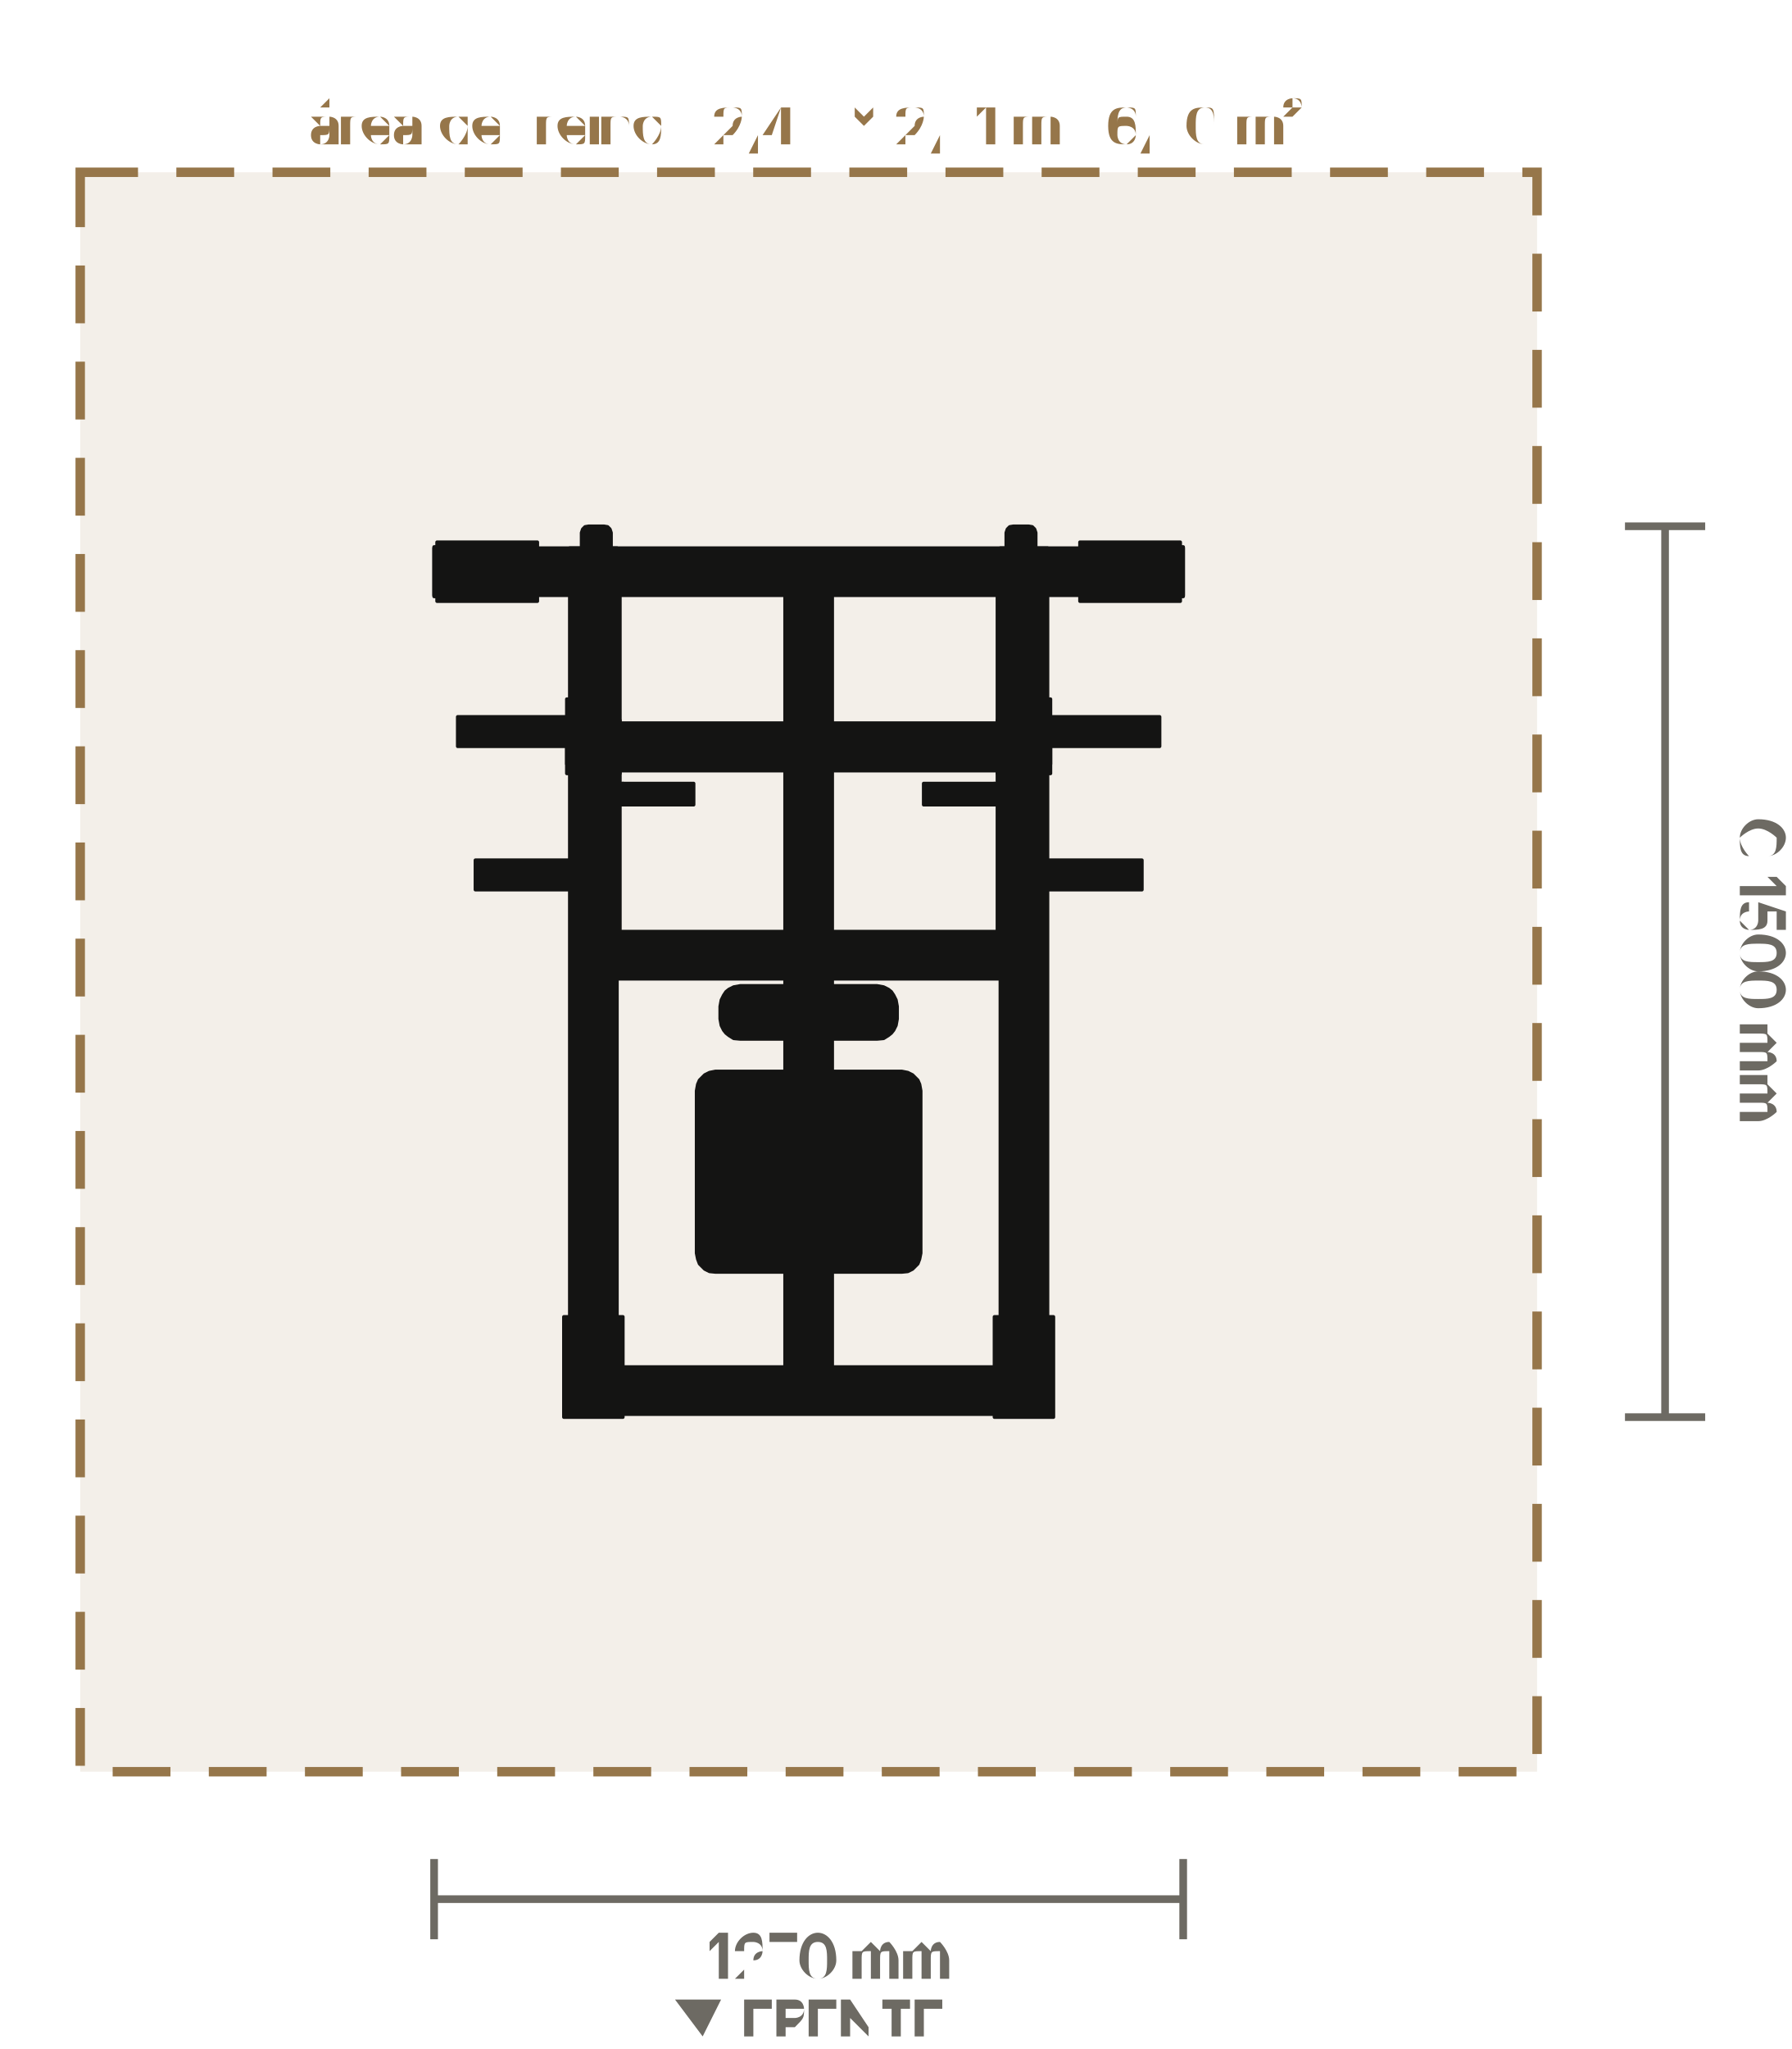
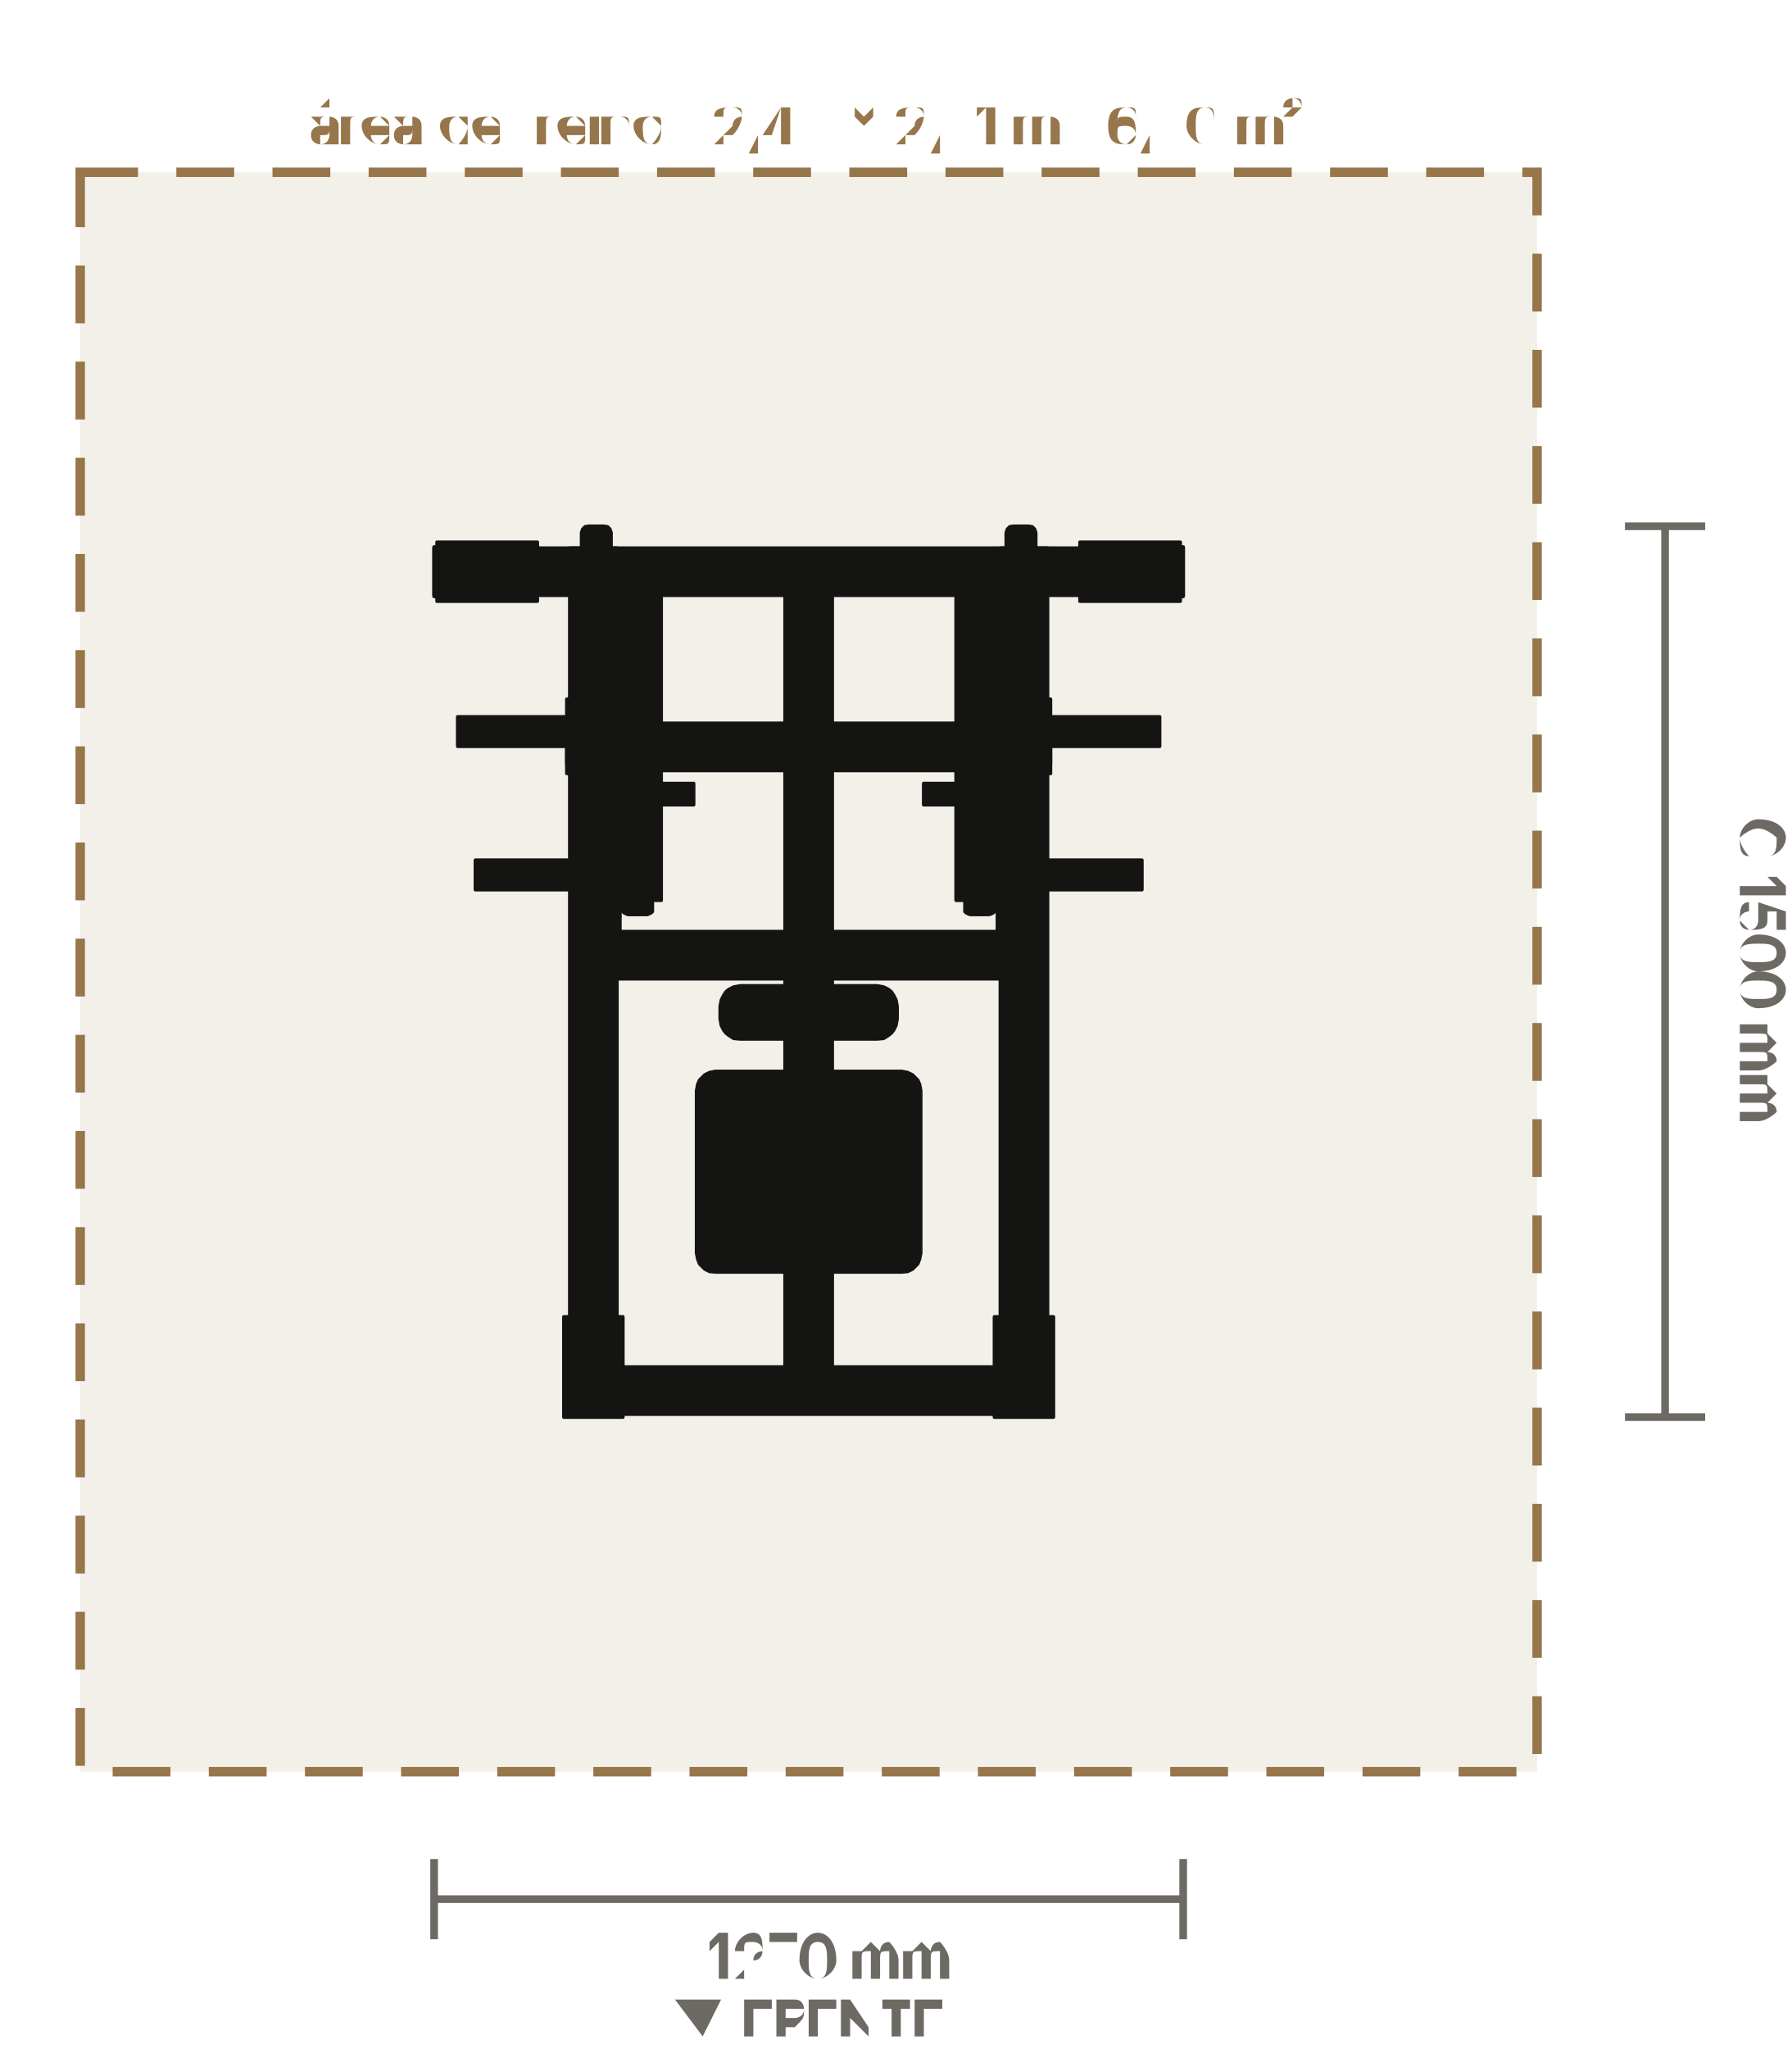
<svg xmlns="http://www.w3.org/2000/svg" viewBox="-1.371 -1.647 3.037 3.473" role="img" aria-label="Planta do Remada Sentada (LD-A011): 1270 × 1511 mm, com 60 cm de área de treino em volta" data-equipment="LD-A011" data-unit="m">
  <rect class="eq-zone" x="-1.235" y="-1.355" width="2.47" height="2.711" style="fill:#96764a;fill-opacity:.12;stroke:#96764a;stroke-width:0.016;stroke-dasharray:0.098 0.065" />
  <text class="eq-zone-label" x="0" y="-1.404" style="font-family:Barlow,Inter,Arial,sans-serif;font-size:0.093px;fill:#96764a;text-anchor:middle">área de treino · 2,47 × 2,71 m · 6,70 m²</text>
  <g class="eq-parts">
    <polygon class="eq-part" points="-0.405,-0.718 -0.325,-0.718 -0.325,0.75 -0.405,0.75" style="fill:#141413;stroke:#141413;stroke-width:0.006;stroke-linejoin:round" />
    <polygon class="eq-part" points="-0.63,-0.728 -0.46,-0.728 -0.46,-0.628 -0.63,-0.628" style="fill:#141413;stroke:#141413;stroke-width:0.006;stroke-linejoin:round" />
    <polygon class="eq-part" points="-0.611,-0.678 -0.611,-0.681 -0.61,-0.683 -0.608,-0.686 -0.606,-0.687 -0.603,-0.688 -0.6,-0.689 -0.597,-0.688 -0.595,-0.687 -0.592,-0.686 -0.591,-0.683 -0.589,-0.681 -0.589,-0.678 -0.589,-0.675 -0.591,-0.672 -0.592,-0.67 -0.595,-0.668 -0.597,-0.667 -0.6,-0.667 -0.603,-0.667 -0.606,-0.668 -0.608,-0.67 -0.61,-0.672 -0.611,-0.675" style="fill:#141413;stroke:#141413;stroke-width:0.006;stroke-linejoin:round" />
    <polygon class="eq-part" points="-0.501,-0.678 -0.501,-0.681 -0.499,-0.683 -0.498,-0.686 -0.495,-0.687 -0.493,-0.688 -0.49,-0.689 -0.487,-0.688 -0.484,-0.687 -0.482,-0.686 -0.48,-0.683 -0.479,-0.681 -0.479,-0.678 -0.479,-0.675 -0.48,-0.672 -0.482,-0.67 -0.484,-0.668 -0.487,-0.667 -0.49,-0.667 -0.493,-0.667 -0.495,-0.668 -0.498,-0.67 -0.499,-0.672 -0.501,-0.675" style="fill:#141413;stroke:#141413;stroke-width:0.006;stroke-linejoin:round" />
    <polygon class="eq-part" points="-0.415,0.585 -0.315,0.585 -0.315,0.755 -0.415,0.755" style="fill:#141413;stroke:#141413;stroke-width:0.006;stroke-linejoin:round" />
    <polygon class="eq-part" points="-0.376,0.615 -0.376,0.613 -0.374,0.61 -0.373,0.608 -0.37,0.606 -0.368,0.605 -0.365,0.604 -0.362,0.605 -0.359,0.606 -0.357,0.608 -0.355,0.61 -0.354,0.613 -0.354,0.615 -0.354,0.618 -0.355,0.621 -0.357,0.623 -0.359,0.625 -0.362,0.626 -0.365,0.626 -0.368,0.626 -0.37,0.625 -0.373,0.623 -0.374,0.621 -0.376,0.618" style="fill:#141413;stroke:#141413;stroke-width:0.006;stroke-linejoin:round" />
    <polygon class="eq-part" points="-0.376,0.725 -0.376,0.723 -0.374,0.72 -0.373,0.718 -0.37,0.716 -0.368,0.715 -0.365,0.714 -0.362,0.715 -0.359,0.716 -0.357,0.718 -0.355,0.72 -0.354,0.723 -0.354,0.725 -0.354,0.728 -0.355,0.731 -0.357,0.733 -0.359,0.735 -0.362,0.736 -0.365,0.736 -0.368,0.736 -0.37,0.735 -0.373,0.733 -0.374,0.731 -0.376,0.728" style="fill:#141413;stroke:#141413;stroke-width:0.006;stroke-linejoin:round" />
    <polygon class="eq-part" points="-0.635,-0.72 -0.623,-0.72 -0.623,-0.636 -0.635,-0.636" style="fill:#141413;stroke:#141413;stroke-width:0.006;stroke-linejoin:round" />
    <polygon class="eq-part" points="-0.407,0.738 -0.323,0.738 -0.323,0.75 -0.407,0.75" style="fill:#141413;stroke:#141413;stroke-width:0.006;stroke-linejoin:round" />
    <polygon class="eq-part" points="0.325,-0.718 0.405,-0.718 0.405,0.75 0.325,0.75" style="fill:#141413;stroke:#141413;stroke-width:0.006;stroke-linejoin:round" />
    <polygon class="eq-part" points="0.46,-0.728 0.63,-0.728 0.63,-0.628 0.46,-0.628" style="fill:#141413;stroke:#141413;stroke-width:0.006;stroke-linejoin:round" />
    <polygon class="eq-part" points="0.479,-0.678 0.479,-0.681 0.48,-0.683 0.482,-0.686 0.484,-0.687 0.487,-0.688 0.49,-0.689 0.493,-0.688 0.495,-0.687 0.498,-0.686 0.499,-0.683 0.501,-0.681 0.501,-0.678 0.501,-0.675 0.499,-0.672 0.498,-0.67 0.495,-0.668 0.493,-0.667 0.49,-0.667 0.487,-0.667 0.484,-0.668 0.482,-0.67 0.48,-0.672 0.479,-0.675" style="fill:#141413;stroke:#141413;stroke-width:0.006;stroke-linejoin:round" />
    <polygon class="eq-part" points="0.589,-0.678 0.589,-0.681 0.591,-0.683 0.592,-0.686 0.595,-0.687 0.597,-0.688 0.6,-0.689 0.603,-0.688 0.606,-0.687 0.608,-0.686 0.61,-0.683 0.611,-0.681 0.611,-0.678 0.611,-0.675 0.61,-0.672 0.608,-0.67 0.606,-0.668 0.603,-0.667 0.6,-0.667 0.597,-0.667 0.595,-0.668 0.592,-0.67 0.591,-0.672 0.589,-0.675" style="fill:#141413;stroke:#141413;stroke-width:0.006;stroke-linejoin:round" />
    <polygon class="eq-part" points="0.315,0.585 0.415,0.585 0.415,0.755 0.315,0.755" style="fill:#141413;stroke:#141413;stroke-width:0.006;stroke-linejoin:round" />
    <polygon class="eq-part" points="0.354,0.615 0.354,0.613 0.355,0.61 0.357,0.608 0.359,0.606 0.362,0.605 0.365,0.604 0.368,0.605 0.37,0.606 0.373,0.608 0.374,0.61 0.376,0.613 0.376,0.615 0.376,0.618 0.374,0.621 0.373,0.623 0.37,0.625 0.368,0.626 0.365,0.626 0.362,0.626 0.359,0.625 0.357,0.623 0.355,0.621 0.354,0.618" style="fill:#141413;stroke:#141413;stroke-width:0.006;stroke-linejoin:round" />
    <polygon class="eq-part" points="0.354,0.725 0.354,0.723 0.355,0.72 0.357,0.718 0.359,0.716 0.362,0.715 0.365,0.714 0.368,0.715 0.37,0.716 0.373,0.718 0.374,0.72 0.376,0.723 0.376,0.725 0.376,0.728 0.374,0.731 0.373,0.733 0.37,0.735 0.368,0.736 0.365,0.736 0.362,0.736 0.359,0.735 0.357,0.733 0.355,0.731 0.354,0.728" style="fill:#141413;stroke:#141413;stroke-width:0.006;stroke-linejoin:round" />
    <polygon class="eq-part" points="0.623,-0.72 0.635,-0.72 0.635,-0.636 0.623,-0.636" style="fill:#141413;stroke:#141413;stroke-width:0.006;stroke-linejoin:round" />
    <polygon class="eq-part" points="0.323,0.738 0.407,0.738 0.407,0.75 0.323,0.75" style="fill:#141413;stroke:#141413;stroke-width:0.006;stroke-linejoin:round" />
    <polygon class="eq-part" points="-0.635,-0.718 0.635,-0.718 0.635,-0.638 -0.635,-0.638" style="fill:#141413;stroke:#141413;stroke-width:0.006;stroke-linejoin:round" />
    <polygon class="eq-part" points="-0.365,0.67 0.365,0.67 0.365,0.75 -0.365,0.75" style="fill:#141413;stroke:#141413;stroke-width:0.006;stroke-linejoin:round" />
    <polygon class="eq-part" points="-0.04,-0.678 0.04,-0.678 0.04,0.71 -0.04,0.71" style="fill:#141413;stroke:#141413;stroke-width:0.006;stroke-linejoin:round" />
    <polygon class="eq-part" points="-0.035,0.316 -0.035,0.313 -0.033,0.31 -0.032,0.308 -0.029,0.306 -0.026,0.305 -0.023,0.304 0.023,0.304 0.026,0.305 0.029,0.306 0.032,0.308 0.033,0.31 0.035,0.313 0.035,0.316 0.035,0.362 0.035,0.365 0.033,0.368 0.032,0.371 0.029,0.373 0.026,0.374 0.023,0.374 -0.023,0.374 -0.026,0.374 -0.029,0.373 -0.032,0.371 -0.033,0.368 -0.035,0.365 -0.035,0.362" style="fill:#141413;stroke:#141413;stroke-width:0.006;stroke-linejoin:round" />
    <polygon class="eq-part" points="-0.047,0.362 -0.047,0.317 -0.035,0.317 -0.035,0.362" style="fill:#141413;stroke:#141413;stroke-width:0.006;stroke-linejoin:round" />
    <polygon class="eq-part" points="-0.117,0.339 -0.117,0.338 -0.117,0.336 -0.117,0.334 -0.116,0.333 -0.116,0.333 -0.115,0.332 -0.035,0.332 -0.034,0.333 -0.034,0.333 -0.033,0.334 -0.033,0.336 -0.033,0.338 -0.033,0.339 -0.033,0.341 -0.033,0.343 -0.033,0.344 -0.034,0.345 -0.034,0.346 -0.035,0.346 -0.115,0.346 -0.116,0.346 -0.116,0.345 -0.117,0.344 -0.117,0.343 -0.117,0.341" style="fill:#141413;stroke:#141413;stroke-width:0.006;stroke-linejoin:round" />
    <polygon class="eq-part" points="-0.19,0.477 -0.19,0.202 -0.188,0.191 -0.185,0.184 -0.18,0.179 -0.176,0.175 -0.168,0.171 -0.158,0.169 0.158,0.169 0.168,0.171 0.176,0.175 0.18,0.179 0.185,0.184 0.188,0.191 0.19,0.202 0.19,0.477 0.188,0.487 0.185,0.495 0.18,0.5 0.176,0.504 0.168,0.508 0.158,0.509 -0.158,0.509 -0.168,0.508 -0.176,0.504 -0.18,0.5 -0.185,0.495 -0.188,0.487" style="fill:#141413;stroke:#141413;stroke-width:0.006;stroke-linejoin:round" />
    <polygon class="eq-part" points="-0.035,-0.014 -0.035,-0.017 -0.033,-0.02 -0.032,-0.022 -0.029,-0.024 -0.026,-0.025 -0.023,-0.026 0.023,-0.026 0.026,-0.025 0.029,-0.024 0.032,-0.022 0.033,-0.02 0.035,-0.017 0.035,-0.014 0.035,0.032 0.035,0.035 0.033,0.038 0.032,0.041 0.029,0.043 0.026,0.044 0.023,0.044 -0.023,0.044 -0.026,0.044 -0.029,0.043 -0.032,0.041 -0.033,0.038 -0.035,0.035 -0.035,0.032" style="fill:#141413;stroke:#141413;stroke-width:0.006;stroke-linejoin:round" />
    <polygon class="eq-part" points="-0.15,0.059 -0.148,0.048 -0.144,0.04 -0.14,0.034 -0.135,0.03 -0.127,0.026 -0.116,0.024 0.116,0.024 0.127,0.026 0.135,0.03 0.14,0.034 0.144,0.04 0.148,0.048 0.15,0.059 0.15,0.08 0.148,0.091 0.144,0.099 0.14,0.104 0.135,0.108 0.127,0.113 0.116,0.114 -0.116,0.114 -0.127,0.113 -0.135,0.108 -0.14,0.104 -0.144,0.099 -0.148,0.091 -0.15,0.08" style="fill:#141413;stroke:#141413;stroke-width:0.006;stroke-linejoin:round" />
    <polygon class="eq-part" points="-0.41,-0.426 -0.32,-0.426 -0.32,-0.336 -0.41,-0.336" style="fill:#141413;stroke:#141413;stroke-width:0.006;stroke-linejoin:round" />
    <polygon class="eq-part" points="-0.395,-0.446 -0.393,-0.452 -0.389,-0.457 -0.383,-0.458 -0.347,-0.458 -0.341,-0.457 -0.337,-0.452 -0.335,-0.446 -0.335,-0.284 -0.337,-0.279 -0.341,-0.275 -0.347,-0.273 -0.383,-0.273 -0.389,-0.275 -0.393,-0.279 -0.395,-0.284" style="fill:#141413;stroke:#141413;stroke-width:0.006;stroke-linejoin:round" />
    <polygon class="eq-part" points="-0.333,-0.301 -0.332,-0.305 -0.331,-0.31 -0.328,-0.314 -0.324,-0.316 -0.32,-0.318 -0.315,-0.319 -0.31,-0.318 -0.306,-0.316 -0.302,-0.314 -0.299,-0.31 -0.298,-0.305 -0.297,-0.301 -0.298,-0.296 -0.299,-0.292 -0.302,-0.288 -0.306,-0.285 -0.31,-0.283 -0.315,-0.283 -0.32,-0.283 -0.324,-0.285 -0.328,-0.288 -0.331,-0.292 -0.332,-0.296" style="fill:#141413;stroke:#141413;stroke-width:0.006;stroke-linejoin:round" />
    <polygon class="eq-part" points="-0.385,-0.311 -0.385,-0.314 -0.384,-0.316 -0.382,-0.318 -0.38,-0.319 -0.378,-0.32 -0.375,-0.321 -0.355,-0.321 -0.352,-0.32 -0.35,-0.319 -0.348,-0.318 -0.346,-0.316 -0.345,-0.314 -0.345,-0.311 -0.345,-0.29 -0.345,-0.288 -0.346,-0.285 -0.348,-0.283 -0.35,-0.282 -0.352,-0.281 -0.355,-0.281 -0.375,-0.281 -0.378,-0.281 -0.38,-0.282 -0.382,-0.283 -0.384,-0.285 -0.385,-0.288 -0.385,-0.29" style="fill:#141413;stroke:#141413;stroke-width:0.006;stroke-linejoin:round" />
    <polygon class="eq-part" points="-0.365,-0.319 -0.195,-0.319 -0.195,-0.283 -0.365,-0.283" style="fill:#141413;stroke:#141413;stroke-width:0.006;stroke-linejoin:round" />
    <polygon class="eq-part" points="-0.41,-0.462 -0.395,-0.462 -0.395,-0.352 -0.41,-0.352" style="fill:#141413;stroke:#141413;stroke-width:0.006;stroke-linejoin:round" />
    <polygon class="eq-part" points="-0.595,-0.432 -0.41,-0.432 -0.41,-0.382 -0.595,-0.382" style="fill:#141413;stroke:#141413;stroke-width:0.006;stroke-linejoin:round" />
    <polygon class="eq-part" points="0.32,-0.426 0.41,-0.426 0.41,-0.336 0.32,-0.336" style="fill:#141413;stroke:#141413;stroke-width:0.006;stroke-linejoin:round" />
    <polygon class="eq-part" points="0.335,-0.446 0.337,-0.452 0.341,-0.457 0.347,-0.458 0.383,-0.458 0.389,-0.457 0.393,-0.452 0.395,-0.446 0.395,-0.284 0.393,-0.279 0.389,-0.275 0.383,-0.273 0.347,-0.273 0.341,-0.275 0.337,-0.279 0.335,-0.284" style="fill:#141413;stroke:#141413;stroke-width:0.006;stroke-linejoin:round" />
    <polygon class="eq-part" points="0.297,-0.301 0.298,-0.305 0.299,-0.31 0.302,-0.314 0.306,-0.316 0.31,-0.318 0.315,-0.319 0.32,-0.318 0.324,-0.316 0.328,-0.314 0.331,-0.31 0.332,-0.305 0.333,-0.301 0.332,-0.296 0.331,-0.292 0.328,-0.288 0.324,-0.285 0.32,-0.283 0.315,-0.283 0.31,-0.283 0.306,-0.285 0.302,-0.288 0.299,-0.292 0.298,-0.296" style="fill:#141413;stroke:#141413;stroke-width:0.006;stroke-linejoin:round" />
    <polygon class="eq-part" points="0.345,-0.311 0.345,-0.314 0.346,-0.316 0.348,-0.318 0.35,-0.319 0.352,-0.32 0.355,-0.321 0.375,-0.321 0.378,-0.32 0.38,-0.319 0.382,-0.318 0.384,-0.316 0.385,-0.314 0.385,-0.311 0.385,-0.29 0.385,-0.288 0.384,-0.285 0.382,-0.283 0.38,-0.282 0.378,-0.281 0.375,-0.281 0.355,-0.281 0.352,-0.281 0.35,-0.282 0.348,-0.283 0.346,-0.285 0.345,-0.288 0.345,-0.29" style="fill:#141413;stroke:#141413;stroke-width:0.006;stroke-linejoin:round" />
    <polygon class="eq-part" points="0.195,-0.319 0.365,-0.319 0.365,-0.283 0.195,-0.283" style="fill:#141413;stroke:#141413;stroke-width:0.006;stroke-linejoin:round" />
    <polygon class="eq-part" points="0.395,-0.462 0.41,-0.462 0.41,-0.352 0.395,-0.352" style="fill:#141413;stroke:#141413;stroke-width:0.006;stroke-linejoin:round" />
    <polygon class="eq-part" points="0.41,-0.432 0.595,-0.432 0.595,-0.382 0.41,-0.382" style="fill:#141413;stroke:#141413;stroke-width:0.006;stroke-linejoin:round" />
-     <polygon class="eq-part" points="-0.33,-0.409 -0.328,-0.415 -0.324,-0.419 -0.318,-0.421 0.318,-0.421 0.324,-0.419 0.328,-0.415 0.33,-0.409 0.33,-0.353 0.328,-0.347 0.324,-0.342 0.318,-0.341 -0.318,-0.341 -0.324,-0.342 -0.328,-0.347 -0.33,-0.353" style="fill:#141413;stroke:#141413;stroke-width:0.006;stroke-linejoin:round" />
+     <polygon class="eq-part" points="-0.315,-0.658 -0.315,-0.66 -0.313,-0.661 -0.311,-0.662 -0.309,-0.663 -0.306,-0.664 -0.303,-0.664 -0.277,-0.664 -0.274,-0.664 -0.271,-0.663 -0.269,-0.662 -0.267,-0.661 -0.265,-0.66 -0.265,-0.658 -0.265,-0.363 -0.265,-0.362 -0.267,-0.36 -0.269,-0.359 -0.271,-0.358 -0.274,-0.357 -0.277,-0.357 -0.303,-0.357 -0.306,-0.357 -0.309,-0.358 -0.311,-0.359 -0.313,-0.36 -0.315,-0.362 -0.315,-0.363" style="fill:#141413;stroke:#141413;stroke-width:0.006;stroke-linejoin:round" />
+     <polygon class="eq-part" points="-0.315,-0.398 -0.315,-0.4 -0.313,-0.401 -0.311,-0.403 -0.309,-0.404 -0.306,-0.404 -0.303,-0.404 -0.277,-0.404 -0.274,-0.404 -0.271,-0.404 -0.269,-0.403 -0.267,-0.401 -0.265,-0.4 -0.265,-0.398 -0.265,-0.103 -0.265,-0.102 -0.267,-0.1 -0.269,-0.099 -0.271,-0.098 -0.274,-0.097 -0.277,-0.097 -0.303,-0.097 -0.306,-0.097 -0.309,-0.098 -0.311,-0.099 -0.313,-0.1 -0.315,-0.102 -0.315,-0.103" style="fill:#141413;stroke:#141413;stroke-width:0.006;stroke-linejoin:round" />
+     <polygon class="eq-part" points="-0.33,-0.121 -0.33,-0.641 -0.25,-0.641 -0.25,-0.121" style="fill:#141413;stroke:#141413;stroke-width:0.006;stroke-linejoin:round" />
+     <polygon class="eq-part" points="0.265,-0.658 0.265,-0.66 0.267,-0.661 0.269,-0.662 0.271,-0.663 0.274,-0.664 0.277,-0.664 0.303,-0.664 0.306,-0.664 0.309,-0.663 0.311,-0.662 0.313,-0.661 0.315,-0.66 0.315,-0.658 0.315,-0.363 0.315,-0.362 0.313,-0.36 0.311,-0.359 0.309,-0.358 0.306,-0.357 0.303,-0.357 0.277,-0.357 0.274,-0.357 0.271,-0.358 0.269,-0.359 0.267,-0.36 0.265,-0.362 0.265,-0.363" style="fill:#141413;stroke:#141413;stroke-width:0.006;stroke-linejoin:round" />
+     <polygon class="eq-part" points="0.265,-0.398 0.265,-0.4 0.267,-0.401 0.269,-0.403 0.271,-0.404 0.274,-0.404 0.277,-0.404 0.303,-0.404 0.306,-0.404 0.309,-0.404 0.311,-0.403 0.313,-0.401 0.315,-0.4 0.315,-0.398 0.315,-0.103 0.315,-0.102 0.313,-0.1 0.311,-0.099 0.309,-0.098 0.306,-0.097 0.303,-0.097 0.277,-0.097 0.274,-0.097 0.271,-0.098 0.269,-0.099 0.267,-0.1 0.265,-0.102 0.265,-0.103" style="fill:#141413;stroke:#141413;stroke-width:0.006;stroke-linejoin:round" />
+     <polygon class="eq-part" points="0.25,-0.121 0.25,-0.641 0.33,-0.641 0.33,-0.121" style="fill:#141413;stroke:#141413;stroke-width:0.006;stroke-linejoin:round" />
    <polygon class="eq-part" points="-0.335,-0.365 -0.335,-0.369 -0.29,-0.403 -0.29,-0.397 -0.29,-0.392 -0.335,-0.358" style="fill:#141413;stroke:#141413;stroke-width:0.006;stroke-linejoin:round" />
    <polygon class="eq-part" points="0.29,-0.365 0.29,-0.369 0.335,-0.403 0.335,-0.397 0.335,-0.392 0.29,-0.358" style="fill:#141413;stroke:#141413;stroke-width:0.006;stroke-linejoin:round" />
    <polygon class="eq-part" points="-0.365,-0.421 0.365,-0.421 0.365,-0.341 -0.365,-0.341" style="fill:#141413;stroke:#141413;stroke-width:0.006;stroke-linejoin:round" />
    <polygon class="eq-part" points="-0.342,-0.461 -0.33,-0.461 -0.33,-0.301 -0.342,-0.301" style="fill:#141413;stroke:#141413;stroke-width:0.006;stroke-linejoin:round" />
    <polygon class="eq-part" points="-0.35,-0.342 -0.342,-0.342 -0.342,-0.32 -0.35,-0.32" style="fill:#141413;stroke:#141413;stroke-width:0.006;stroke-linejoin:round" />
    <polygon class="eq-part" points="-0.35,-0.442 -0.342,-0.442 -0.342,-0.42 -0.35,-0.42" style="fill:#141413;stroke:#141413;stroke-width:0.006;stroke-linejoin:round" />
    <polygon class="eq-part" points="0.33,-0.461 0.342,-0.461 0.342,-0.301 0.33,-0.301" style="fill:#141413;stroke:#141413;stroke-width:0.006;stroke-linejoin:round" />
    <polygon class="eq-part" points="0.342,-0.342 0.35,-0.342 0.35,-0.32 0.342,-0.32" style="fill:#141413;stroke:#141413;stroke-width:0.006;stroke-linejoin:round" />
    <polygon class="eq-part" points="0.342,-0.442 0.35,-0.442 0.35,-0.42 0.342,-0.42" style="fill:#141413;stroke:#141413;stroke-width:0.006;stroke-linejoin:round" />
    <polygon class="eq-part" points="-0.385,-0.744 -0.383,-0.75 -0.379,-0.754 -0.373,-0.755 -0.347,-0.755 -0.341,-0.754 -0.337,-0.75 -0.335,-0.744 -0.335,-0.43 -0.337,-0.424 -0.341,-0.419 -0.347,-0.418 -0.373,-0.418 -0.379,-0.419 -0.383,-0.424 -0.385,-0.43" style="fill:#141413;stroke:#141413;stroke-width:0.006;stroke-linejoin:round" />
    <polygon class="eq-part" points="-0.385,-0.306 -0.383,-0.312 -0.379,-0.316 -0.373,-0.318 -0.347,-0.318 -0.341,-0.316 -0.337,-0.312 -0.335,-0.306 -0.335,0.008 -0.337,0.014 -0.341,0.018 -0.347,0.02 -0.373,0.02 -0.379,0.018 -0.383,0.014 -0.385,0.008" style="fill:#141413;stroke:#141413;stroke-width:0.006;stroke-linejoin:round" />
    <polygon class="eq-part" points="-0.385,-0.468 -0.335,-0.468 -0.335,-0.268 -0.385,-0.268" style="fill:#141413;stroke:#141413;stroke-width:0.006;stroke-linejoin:round" />
    <polygon class="eq-part" points="-0.385,-0.518 -0.335,-0.518 -0.335,-0.218 -0.385,-0.218" style="fill:#141413;stroke:#141413;stroke-width:0.006;stroke-linejoin:round" />
    <polygon class="eq-part" points="-0.4,-0.028 -0.4,-0.708 -0.32,-0.708 -0.32,-0.028" style="fill:#141413;stroke:#141413;stroke-width:0.006;stroke-linejoin:round" />
    <polygon class="eq-part" points="-0.4,-0.219 -0.385,-0.219 -0.385,-0.109 -0.4,-0.109" style="fill:#141413;stroke:#141413;stroke-width:0.006;stroke-linejoin:round" />
    <polygon class="eq-part" points="-0.565,-0.189 -0.4,-0.189 -0.4,-0.139 -0.565,-0.139" style="fill:#141413;stroke:#141413;stroke-width:0.006;stroke-linejoin:round" />
    <polygon class="eq-part" points="0.335,-0.744 0.337,-0.75 0.341,-0.754 0.347,-0.755 0.373,-0.755 0.379,-0.754 0.383,-0.75 0.385,-0.744 0.385,-0.43 0.383,-0.424 0.379,-0.419 0.373,-0.418 0.347,-0.418 0.341,-0.419 0.337,-0.424 0.335,-0.43" style="fill:#141413;stroke:#141413;stroke-width:0.006;stroke-linejoin:round" />
    <polygon class="eq-part" points="0.335,-0.306 0.337,-0.312 0.341,-0.316 0.347,-0.318 0.373,-0.318 0.379,-0.316 0.383,-0.312 0.385,-0.306 0.385,0.008 0.383,0.014 0.379,0.018 0.373,0.02 0.347,0.02 0.341,0.018 0.337,0.014 0.335,0.008" style="fill:#141413;stroke:#141413;stroke-width:0.006;stroke-linejoin:round" />
    <polygon class="eq-part" points="0.335,-0.468 0.385,-0.468 0.385,-0.268 0.335,-0.268" style="fill:#141413;stroke:#141413;stroke-width:0.006;stroke-linejoin:round" />
    <polygon class="eq-part" points="0.335,-0.518 0.385,-0.518 0.385,-0.218 0.335,-0.218" style="fill:#141413;stroke:#141413;stroke-width:0.006;stroke-linejoin:round" />
    <polygon class="eq-part" points="0.32,-0.028 0.32,-0.708 0.4,-0.708 0.4,-0.028" style="fill:#141413;stroke:#141413;stroke-width:0.006;stroke-linejoin:round" />
    <polygon class="eq-part" points="0.385,-0.219 0.4,-0.219 0.4,-0.109 0.385,-0.109" style="fill:#141413;stroke:#141413;stroke-width:0.006;stroke-linejoin:round" />
    <polygon class="eq-part" points="0.4,-0.189 0.565,-0.189 0.565,-0.139 0.4,-0.139" style="fill:#141413;stroke:#141413;stroke-width:0.006;stroke-linejoin:round" />
    <polygon class="eq-part" points="-0.36,-0.068 0.36,-0.068 0.36,0.012 -0.36,0.012" style="fill:#141413;stroke:#141413;stroke-width:0.006;stroke-linejoin:round" />
  </g>
  <line class="eq-dim" x1="-0.635" y1="1.572" x2="0.635" y2="1.572" style="stroke:#6d6a63;stroke-width:0.013" />
  <line class="eq-dim" x1="-0.635" y1="1.504" x2="-0.635" y2="1.64" style="stroke:#6d6a63;stroke-width:0.013" />
  <line class="eq-dim" x1="0.635" y1="1.504" x2="0.635" y2="1.64" style="stroke:#6d6a63;stroke-width:0.013" />
  <text class="eq-text" x="0" y="1.709" style="font-family:Barlow,Inter,Arial,sans-serif;font-size:0.098px;fill:#6d6a63;text-anchor:middle">L 1270 mm</text>
  <line class="eq-dim" x1="1.452" y1="-0.755" x2="1.452" y2="0.755" style="stroke:#6d6a63;stroke-width:0.013" />
  <line class="eq-dim" x1="1.384" y1="-0.755" x2="1.52" y2="-0.755" style="stroke:#6d6a63;stroke-width:0.013" />
  <line class="eq-dim" x1="1.384" y1="0.755" x2="1.52" y2="0.755" style="stroke:#6d6a63;stroke-width:0.013" />
  <text class="eq-text" x="1.579" y="0" transform="rotate(90 1.5787 0)" style="font-family:Barlow,Inter,Arial,sans-serif;font-size:0.098px;fill:#6d6a63;text-anchor:middle">C 1500 mm</text>
  <text class="eq-text" x="0" y="1.806" style="font-family:Barlow,Inter,Arial,sans-serif;font-size:0.098px;fill:#6d6a63;text-anchor:middle;font-size:0.078px;letter-spacing:.1em">▼ FRENTE</text>
</svg>
